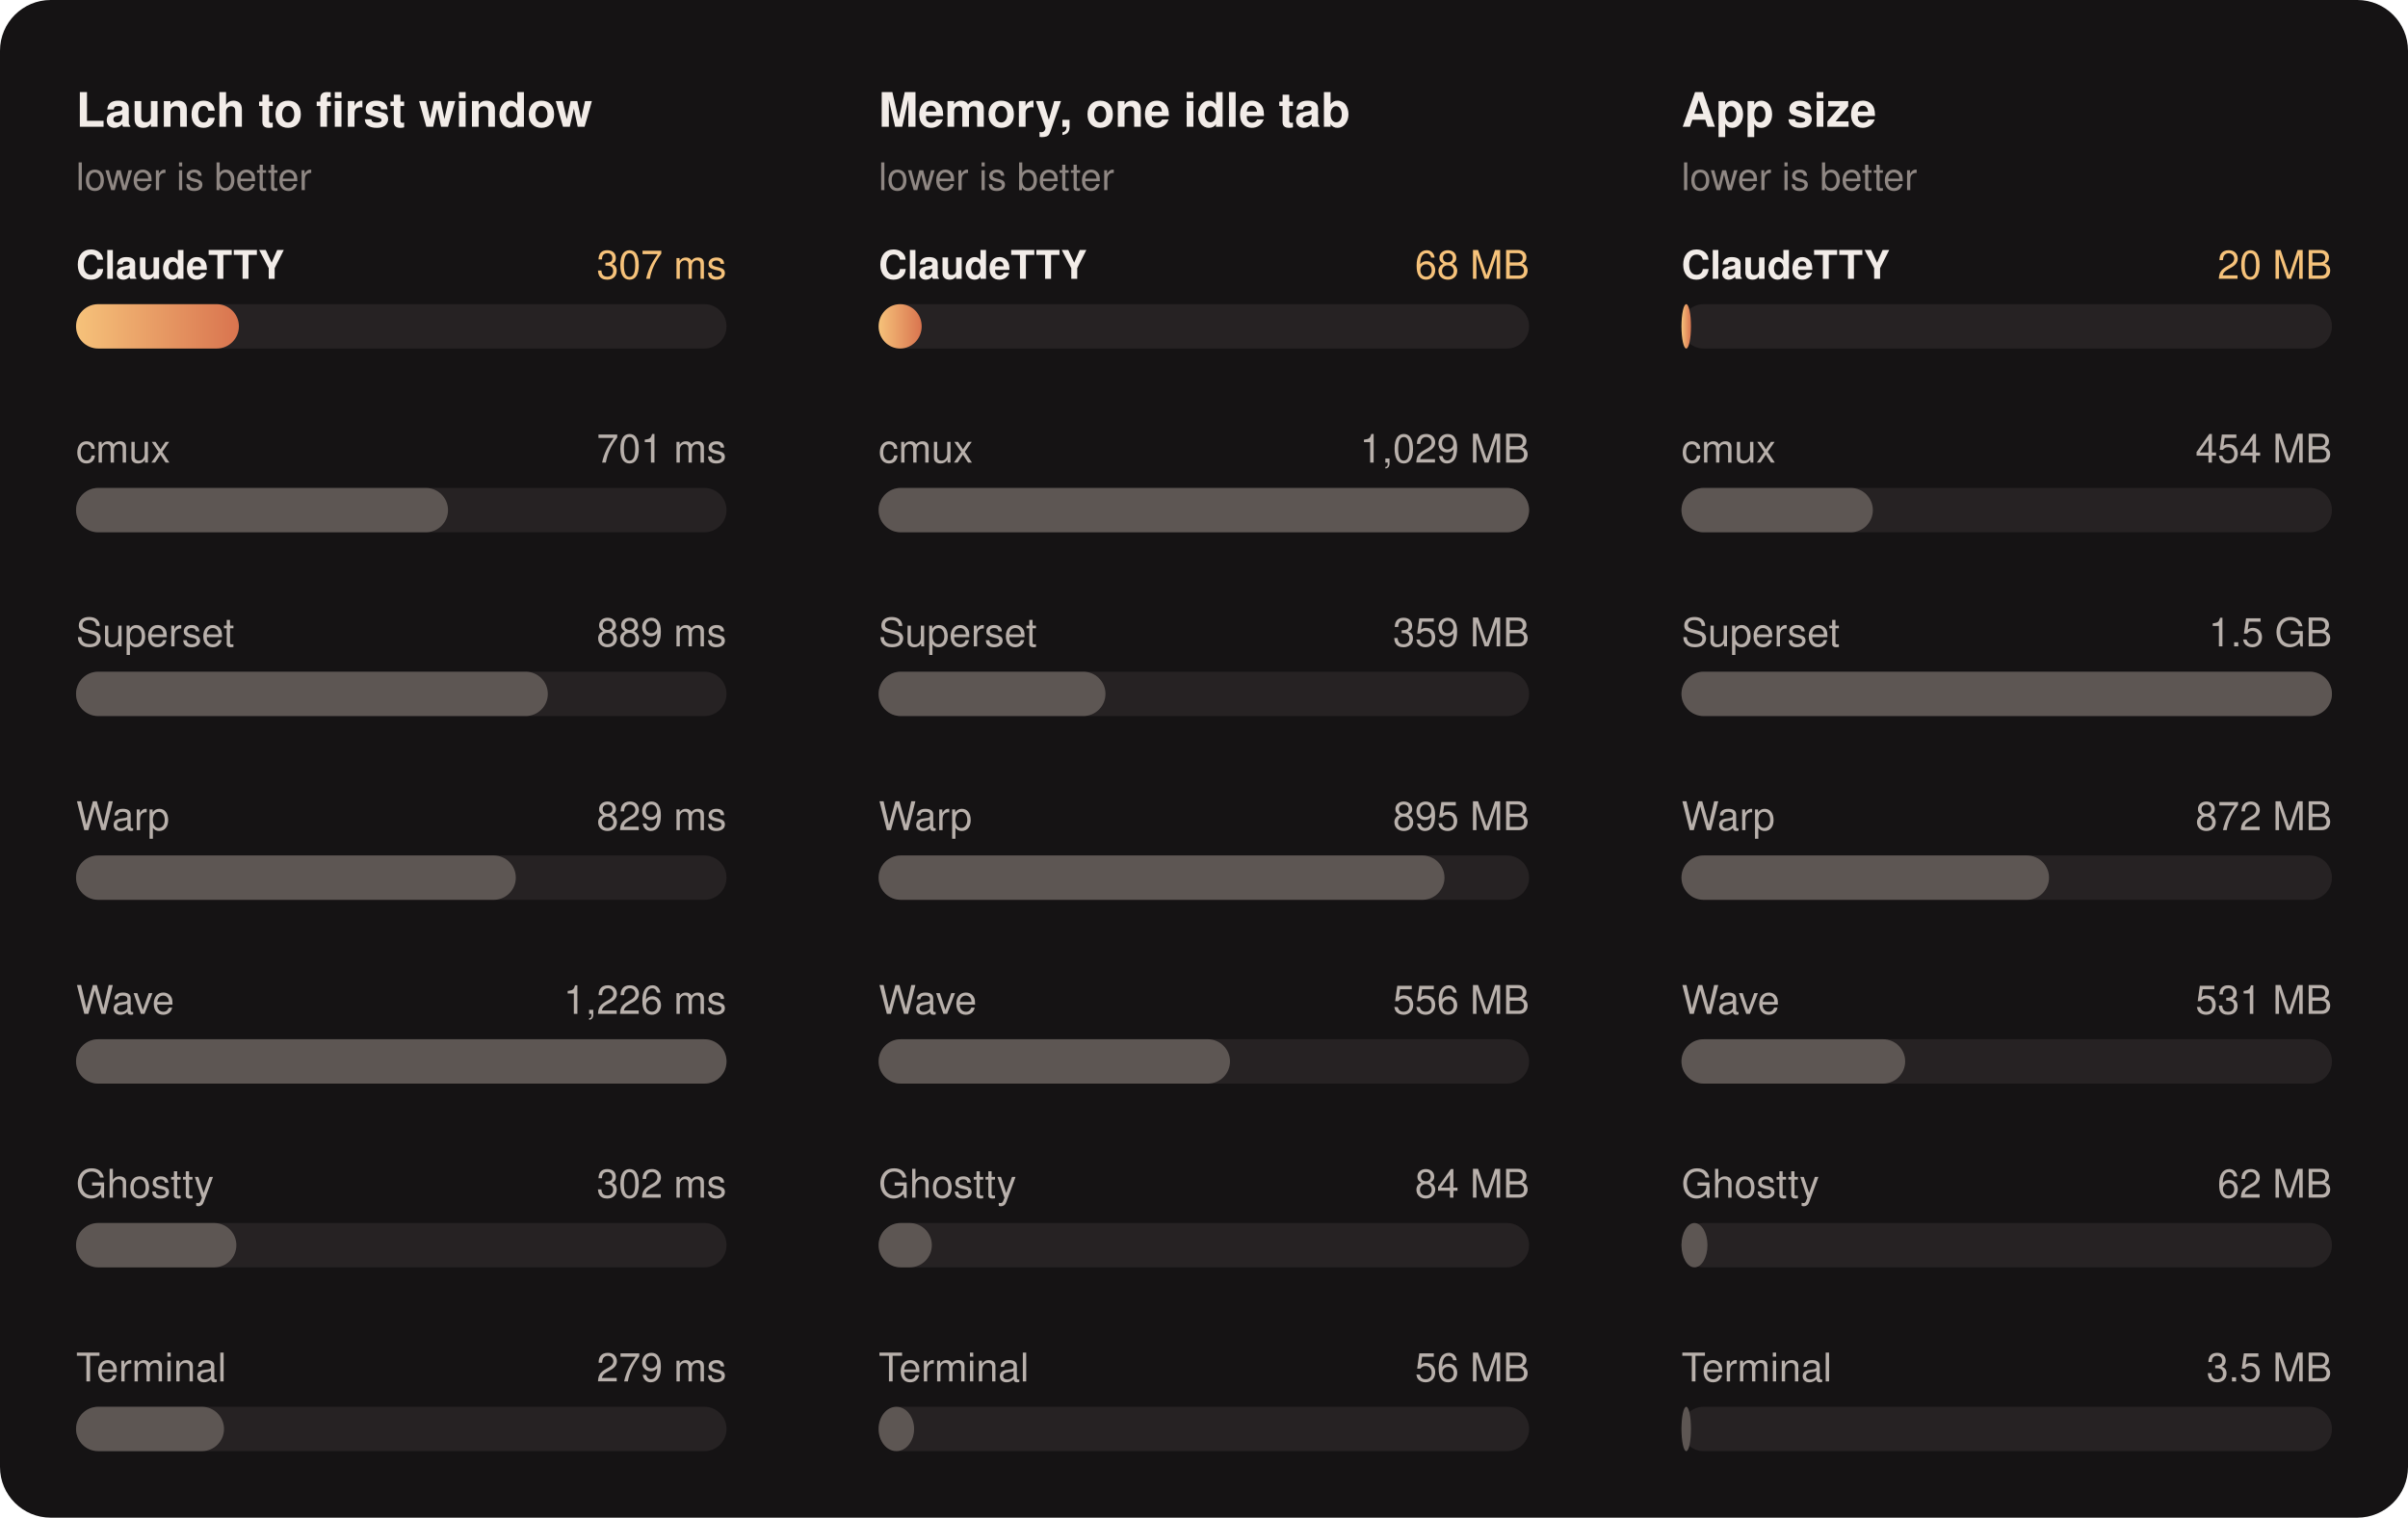
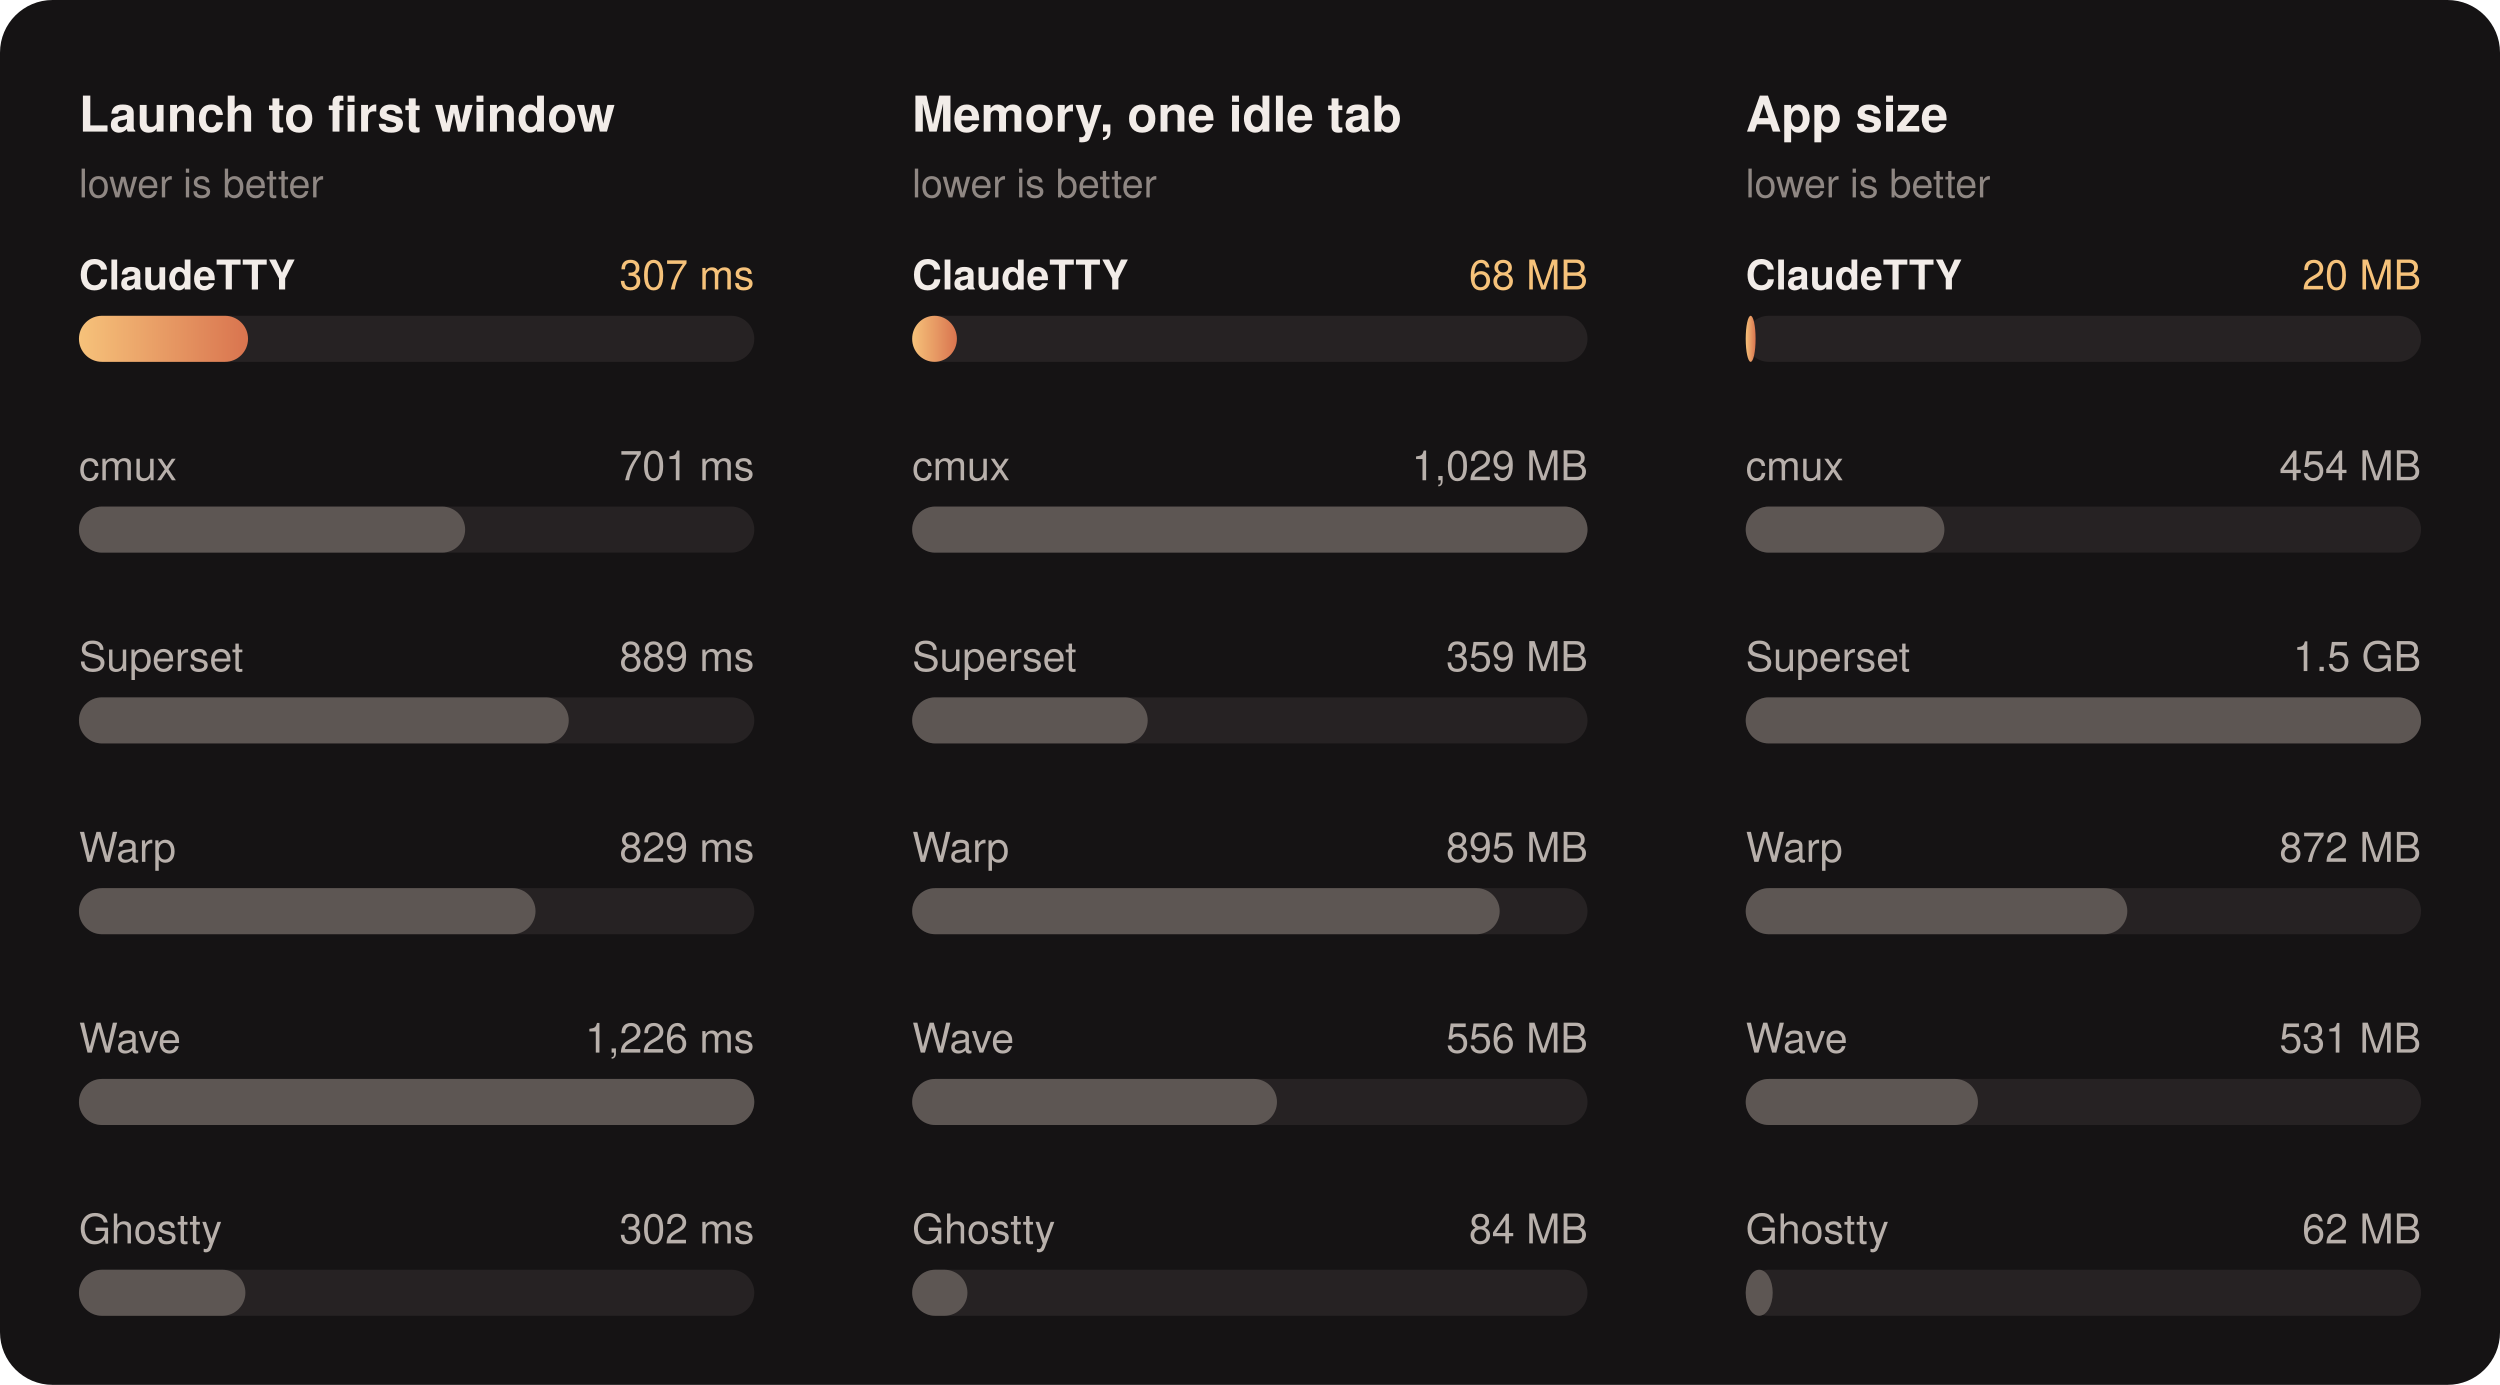
- <svg xmlns="http://www.w3.org/2000/svg" width="760" height="479" viewBox="0 0 760 479" font-family="-apple-system,BlinkMacSystemFont,Segoe UI,Helvetica,Arial,sans-serif">
+ <svg xmlns="http://www.w3.org/2000/svg" width="760" height="421" viewBox="0 0 760 421" font-family="-apple-system,BlinkMacSystemFont,Segoe UI,Helvetica,Arial,sans-serif">
  <defs>
    <linearGradient id="ct" x1="0" y1="0" x2="1" y2="0">
      <stop offset="0" stop-color="#f6c27a" />
      <stop offset="1" stop-color="#d9744f" />
    </linearGradient>
  </defs>
-   <rect width="760" height="479" rx="16" fill="#151314" />
+   <rect width="760" height="421" rx="16" fill="#151314" />
  <text x="24.0" y="40" fill="#f2ece8" font-size="15" font-weight="600">Launch to first window</text>
  <text x="24.0" y="60" fill="#8f8783" font-size="12">lower is better</text>
  <text x="24.0" y="88" fill="#f2ece8" font-size="12.5" font-weight="600">ClaudeTTY</text>
  <rect x="24.0" y="96" width="205.3" height="14" rx="7" fill="#262223" />
  <rect x="24.0" y="96" width="51.4" height="14" rx="7" fill="url(#ct)" />
  <text x="229.3" y="88" fill="#f6c27a" font-size="12.5" text-anchor="end">307 ms</text>
  <text x="24.0" y="146" fill="#b8b0ab" font-size="12.5" font-weight="400">cmux</text>
  <rect x="24.0" y="154" width="205.3" height="14" rx="7" fill="#262223" />
  <rect x="24.0" y="154" width="117.4" height="14" rx="7" fill="#5d5653" />
  <text x="229.3" y="146" fill="#b8b0ab" font-size="12.5" text-anchor="end">701 ms</text>
  <text x="24.0" y="204" fill="#b8b0ab" font-size="12.5" font-weight="400">Superset</text>
  <rect x="24.0" y="212" width="205.3" height="14" rx="7" fill="#262223" />
  <rect x="24.0" y="212" width="148.9" height="14" rx="7" fill="#5d5653" />
  <text x="229.3" y="204" fill="#b8b0ab" font-size="12.5" text-anchor="end">889 ms</text>
  <text x="24.0" y="262" fill="#b8b0ab" font-size="12.5" font-weight="400">Warp</text>
  <rect x="24.0" y="270" width="205.3" height="14" rx="7" fill="#262223" />
  <rect x="24.0" y="270" width="138.8" height="14" rx="7" fill="#5d5653" />
  <text x="229.3" y="262" fill="#b8b0ab" font-size="12.5" text-anchor="end">829 ms</text>
  <text x="24.0" y="320" fill="#b8b0ab" font-size="12.5" font-weight="400">Wave</text>
  <rect x="24.0" y="328" width="205.3" height="14" rx="7" fill="#262223" />
  <rect x="24.0" y="328" width="205.3" height="14" rx="7" fill="#5d5653" />
  <text x="229.3" y="320" fill="#b8b0ab" font-size="12.5" text-anchor="end">1,226 ms</text>
  <text x="24.0" y="378" fill="#b8b0ab" font-size="12.5" font-weight="400">Ghostty</text>
  <rect x="24.0" y="386" width="205.3" height="14" rx="7" fill="#262223" />
  <rect x="24.0" y="386" width="50.6" height="14" rx="7" fill="#5d5653" />
  <text x="229.3" y="378" fill="#b8b0ab" font-size="12.5" text-anchor="end">302 ms</text>
-   <text x="24.0" y="436" fill="#b8b0ab" font-size="12.5" font-weight="400">Terminal</text>
-   <rect x="24.0" y="444" width="205.3" height="14" rx="7" fill="#262223" />
-   <rect x="24.0" y="444" width="46.7" height="14" rx="7" fill="#5d5653" />
-   <text x="229.3" y="436" fill="#b8b0ab" font-size="12.5" text-anchor="end">279 ms</text>
  <text x="277.3" y="40" fill="#f2ece8" font-size="15" font-weight="600">Memory, one idle tab</text>
  <text x="277.3" y="60" fill="#8f8783" font-size="12">lower is better</text>
  <text x="277.3" y="88" fill="#f2ece8" font-size="12.5" font-weight="600">ClaudeTTY</text>
  <rect x="277.3" y="96" width="205.3" height="14" rx="7" fill="#262223" />
  <rect x="277.3" y="96" width="13.6" height="14" rx="7" fill="url(#ct)" />
  <text x="482.7" y="88" fill="#f6c27a" font-size="12.5" text-anchor="end">68 MB</text>
  <text x="277.3" y="146" fill="#b8b0ab" font-size="12.5" font-weight="400">cmux</text>
  <rect x="277.3" y="154" width="205.3" height="14" rx="7" fill="#262223" />
  <rect x="277.3" y="154" width="205.3" height="14" rx="7" fill="#5d5653" />
  <text x="482.7" y="146" fill="#b8b0ab" font-size="12.5" text-anchor="end">1,029 MB</text>
  <text x="277.3" y="204" fill="#b8b0ab" font-size="12.5" font-weight="400">Superset</text>
  <rect x="277.3" y="212" width="205.3" height="14" rx="7" fill="#262223" />
  <rect x="277.3" y="212" width="71.6" height="14" rx="7" fill="#5d5653" />
  <text x="482.7" y="204" fill="#b8b0ab" font-size="12.5" text-anchor="end">359 MB</text>
  <text x="277.3" y="262" fill="#b8b0ab" font-size="12.5" font-weight="400">Warp</text>
  <rect x="277.3" y="270" width="205.3" height="14" rx="7" fill="#262223" />
  <rect x="277.3" y="270" width="178.6" height="14" rx="7" fill="#5d5653" />
  <text x="482.7" y="262" fill="#b8b0ab" font-size="12.5" text-anchor="end">895 MB</text>
  <text x="277.3" y="320" fill="#b8b0ab" font-size="12.5" font-weight="400">Wave</text>
  <rect x="277.3" y="328" width="205.3" height="14" rx="7" fill="#262223" />
  <rect x="277.3" y="328" width="110.9" height="14" rx="7" fill="#5d5653" />
  <text x="482.7" y="320" fill="#b8b0ab" font-size="12.5" text-anchor="end">556 MB</text>
  <text x="277.3" y="378" fill="#b8b0ab" font-size="12.5" font-weight="400">Ghostty</text>
  <rect x="277.3" y="386" width="205.3" height="14" rx="7" fill="#262223" />
  <rect x="277.3" y="386" width="16.8" height="14" rx="7" fill="#5d5653" />
  <text x="482.7" y="378" fill="#b8b0ab" font-size="12.5" text-anchor="end">84 MB</text>
-   <text x="277.3" y="436" fill="#b8b0ab" font-size="12.5" font-weight="400">Terminal</text>
-   <rect x="277.3" y="444" width="205.3" height="14" rx="7" fill="#262223" />
-   <rect x="277.3" y="444" width="11.2" height="14" rx="7" fill="#5d5653" />
-   <text x="482.7" y="436" fill="#b8b0ab" font-size="12.5" text-anchor="end">56 MB</text>
  <text x="530.7" y="40" fill="#f2ece8" font-size="15" font-weight="600">App size</text>
  <text x="530.7" y="60" fill="#8f8783" font-size="12">lower is better</text>
  <text x="530.7" y="88" fill="#f2ece8" font-size="12.5" font-weight="600">ClaudeTTY</text>
  <rect x="530.7" y="96" width="205.3" height="14" rx="7" fill="#262223" />
  <rect x="530.7" y="96" width="3.0" height="14" rx="7" fill="url(#ct)" />
  <text x="736.0" y="88" fill="#f6c27a" font-size="12.5" text-anchor="end">20 MB</text>
  <text x="530.7" y="146" fill="#b8b0ab" font-size="12.5" font-weight="400">cmux</text>
  <rect x="530.7" y="154" width="205.3" height="14" rx="7" fill="#262223" />
  <rect x="530.7" y="154" width="60.4" height="14" rx="7" fill="#5d5653" />
  <text x="736.0" y="146" fill="#b8b0ab" font-size="12.5" text-anchor="end">454 MB</text>
  <text x="530.7" y="204" fill="#b8b0ab" font-size="12.5" font-weight="400">Superset</text>
  <rect x="530.7" y="212" width="205.3" height="14" rx="7" fill="#262223" />
  <rect x="530.7" y="212" width="205.3" height="14" rx="7" fill="#5d5653" />
  <text x="736.0" y="204" fill="#b8b0ab" font-size="12.5" text-anchor="end">1.5 GB</text>
  <text x="530.7" y="262" fill="#b8b0ab" font-size="12.5" font-weight="400">Warp</text>
  <rect x="530.7" y="270" width="205.3" height="14" rx="7" fill="#262223" />
  <rect x="530.7" y="270" width="116.0" height="14" rx="7" fill="#5d5653" />
  <text x="736.0" y="262" fill="#b8b0ab" font-size="12.5" text-anchor="end">872 MB</text>
  <text x="530.7" y="320" fill="#b8b0ab" font-size="12.5" font-weight="400">Wave</text>
  <rect x="530.7" y="328" width="205.3" height="14" rx="7" fill="#262223" />
  <rect x="530.7" y="328" width="70.6" height="14" rx="7" fill="#5d5653" />
  <text x="736.0" y="320" fill="#b8b0ab" font-size="12.5" text-anchor="end">531 MB</text>
  <text x="530.7" y="378" fill="#b8b0ab" font-size="12.5" font-weight="400">Ghostty</text>
  <rect x="530.7" y="386" width="205.3" height="14" rx="7" fill="#262223" />
  <rect x="530.7" y="386" width="8.2" height="14" rx="7" fill="#5d5653" />
  <text x="736.0" y="378" fill="#b8b0ab" font-size="12.5" text-anchor="end">62 MB</text>
-   <text x="530.7" y="436" fill="#b8b0ab" font-size="12.5" font-weight="400">Terminal</text>
-   <rect x="530.7" y="444" width="205.3" height="14" rx="7" fill="#262223" />
-   <rect x="530.7" y="444" width="3.0" height="14" rx="7" fill="#5d5653" />
-   <text x="736.0" y="436" fill="#b8b0ab" font-size="12.5" text-anchor="end">3.5 MB</text>
</svg>
